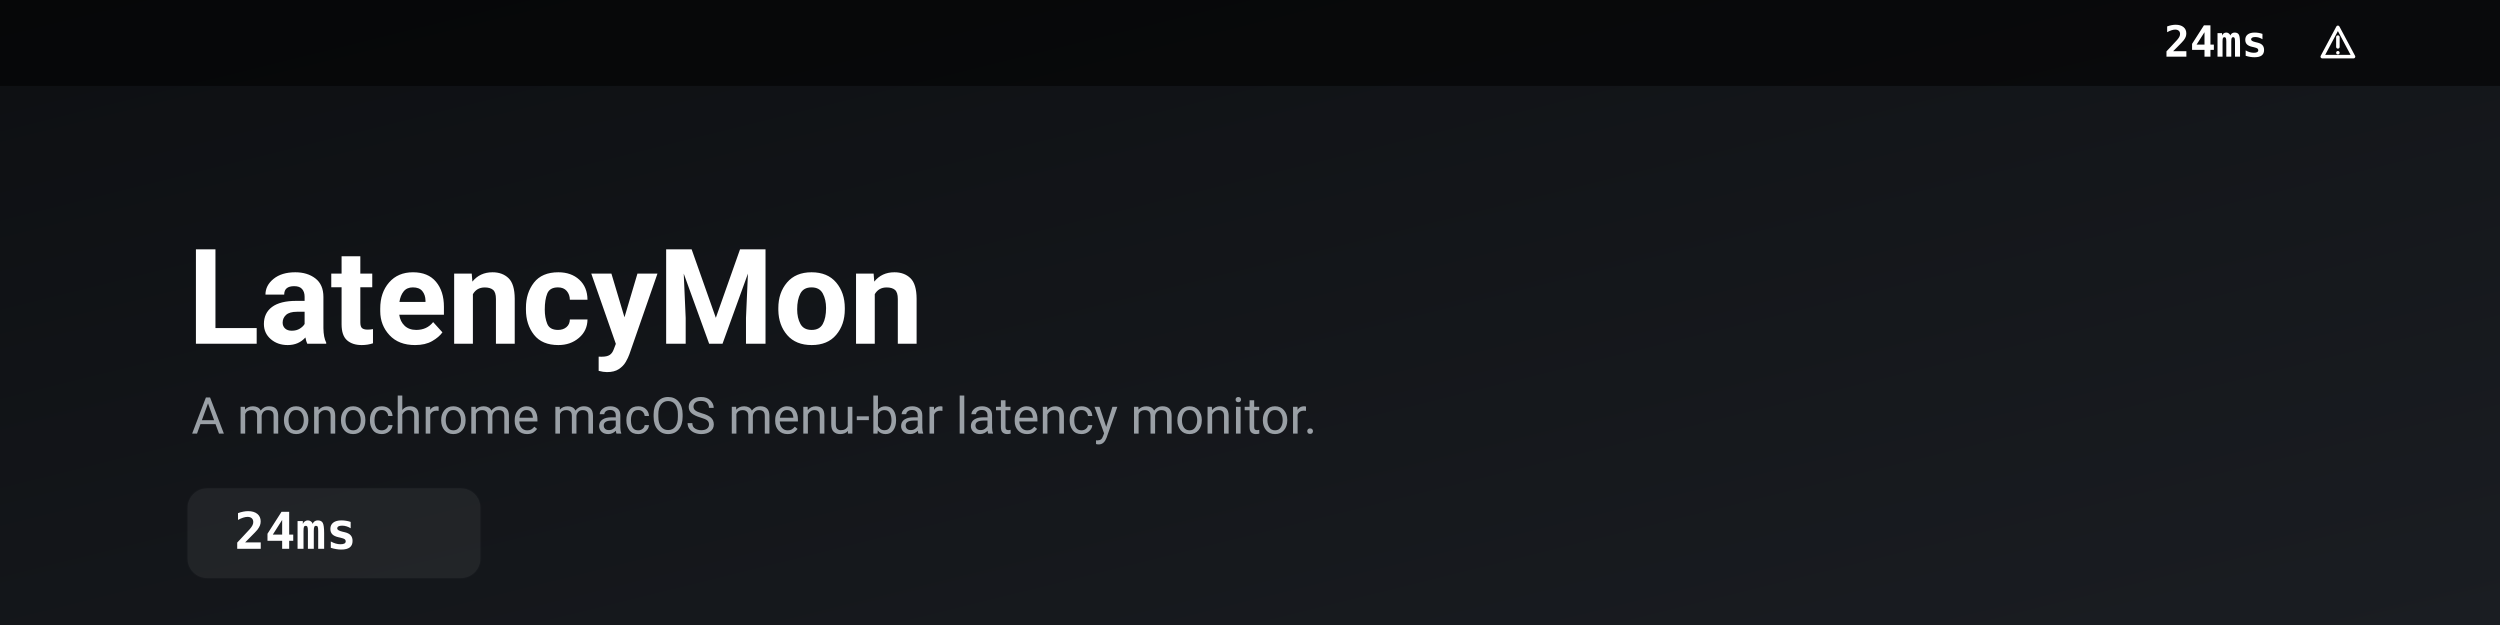
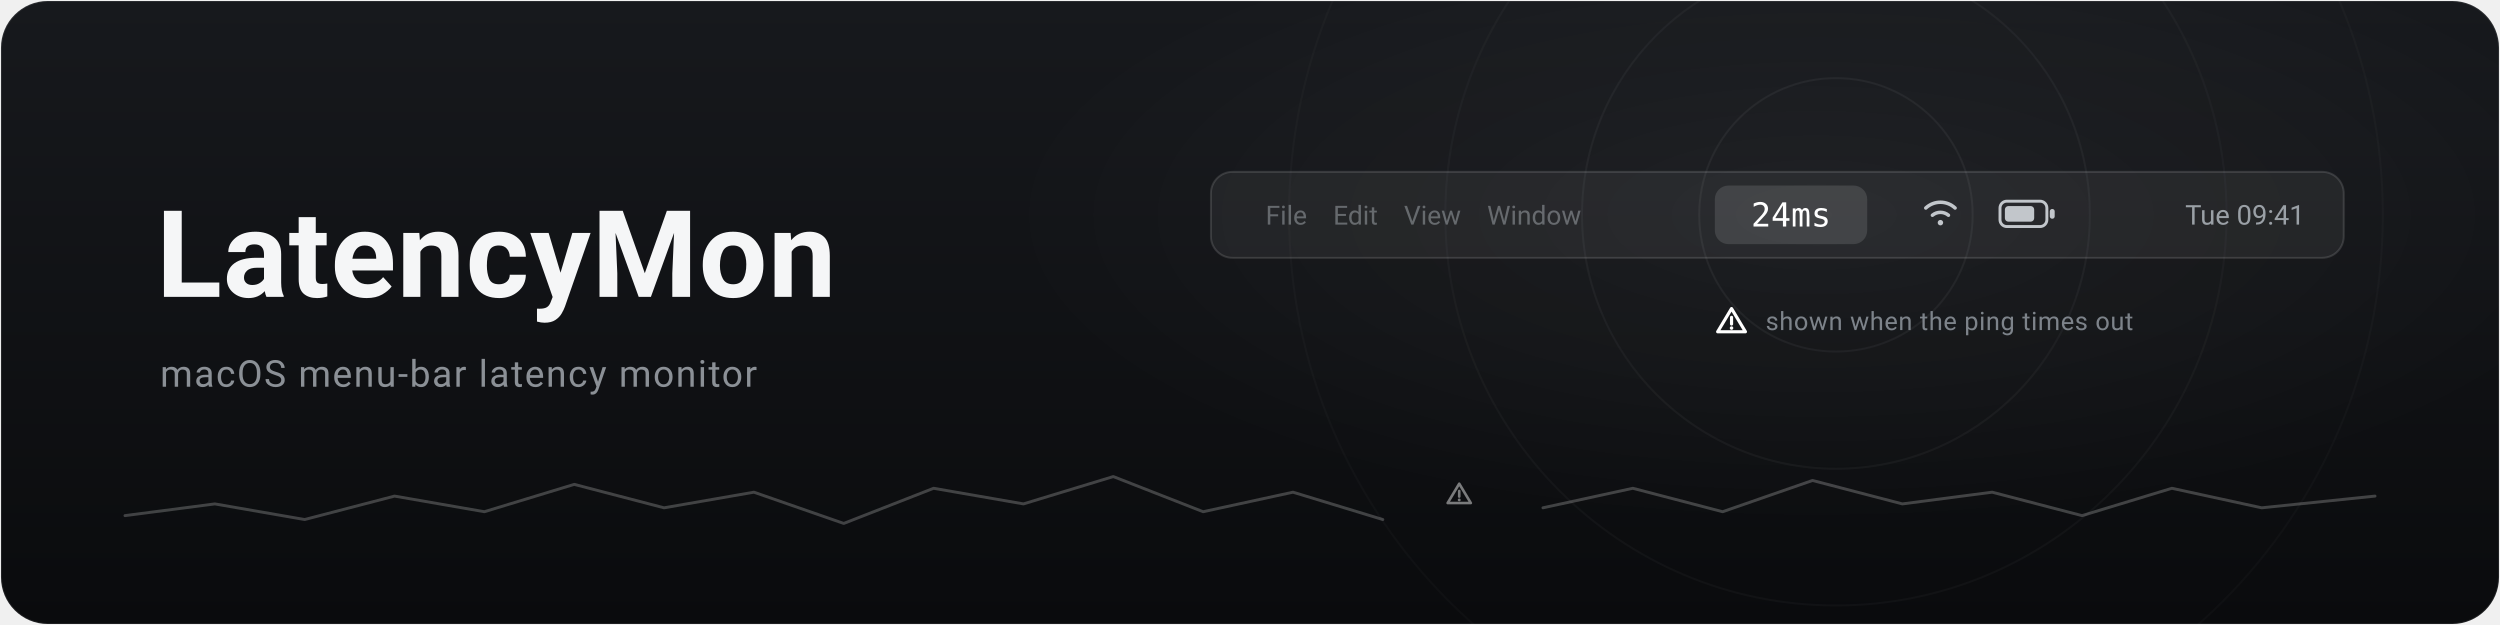
- <svg xmlns="http://www.w3.org/2000/svg" width="1280" height="320" viewBox="0 0 1280 320" role="img" aria-label="LatencyMon — a monochrome macOS menu-bar latency monitor">
+ <svg xmlns="http://www.w3.org/2000/svg" viewBox="0 0 1280 320" role="img" aria-label="LatencyMon — macOS menu-bar latency monitor">
  <defs>
-     <linearGradient id="bg" x1="0" y1="0" x2="1" y2="1">
-       <stop offset="0" stop-color="#0d0f12" />
-       <stop offset="1" stop-color="#1a1d22" />
+     <linearGradient id="bg" x1="0" y1="0" x2="0" y2="1">
+       <stop offset="0" stop-color="#17191d" />
+       <stop offset="1" stop-color="#0a0b0d" />
    </linearGradient>
-     <style>
-       .title { font: 700 68px -apple-system, "SF Pro Display", Segoe UI, Roboto, Helvetica, Arial, sans-serif; fill: #ffffff; }
-       .tag   { font: 400 26px -apple-system, "SF Pro Text", Segoe UI, Roboto, Helvetica, Arial, sans-serif; fill: #9aa0a6; }
-       .mono  { font: 600 22px ui-monospace, "SF Mono", Menlo, Consolas, monospace; fill: #ffffff; }
-       .big   { font: 600 26px ui-monospace, "SF Mono", Menlo, Consolas, monospace; fill: #ffffff; }
-     </style>
+     <radialGradient id="glow" cx="0.5" cy="0.5" r="0.5">
+       <stop offset="0" stop-color="#ffffff" stop-opacity="0.05" />
+       <stop offset="1" stop-color="#ffffff" stop-opacity="0" />
+     </radialGradient>
+     <clipPath id="panel">
+       <rect x="0" y="0" width="1280" height="320" rx="24" />
+     </clipPath>
+     <g id="warn">
+       <path d="M9.5 2.2 L17.4 15.4 H1.6 Z" fill="none" stroke="#ffffff" stroke-width="1.8" stroke-linejoin="round" />
+       <line x1="9.5" y1="7.2" x2="9.5" y2="11" stroke="#ffffff" stroke-width="1.8" stroke-linecap="round" />
+       <circle cx="9.5" cy="13.3" r="1" fill="#ffffff" />
+     </g>
  </defs>
-   <rect width="1280" height="320" fill="url(#bg)" />
-   <rect x="0" y="0" width="1280" height="44" fill="#000000" opacity="0.55" />
-   <g transform="translate(1108,13)" class="mono">
-     <text x="0" y="16">24ms</text>
-     <g transform="translate(80,0)" fill="none" stroke="#ffffff" stroke-width="1.8" stroke-linejoin="round">
-       <path d="M9 1 L17 16 L1 16 Z" />
-       <line x1="9" y1="6" x2="9" y2="11" stroke-linecap="round" />
-       <circle cx="9" cy="14" r="0.9" fill="#ffffff" stroke="none" />
+   <style>
+     .sans { font-family: -apple-system, "SF Pro Display", "Helvetica Neue", "Segoe UI", Roboto, Arial, sans-serif; }
+     .mono { font-family: ui-monospace, "SF Mono", Menlo, Consolas, monospace; }
+     .wordmark { font-size: 62px; font-weight: 700; fill: #f5f6f7; letter-spacing: 0.5px; }
+     .tagline  { font-size: 19px; font-weight: 400; fill: #8b9096; letter-spacing: 0.8px; }
+     .menus    { font-size: 13.5px; font-weight: 400; fill: #9aa0a6; }
+     .reading  { font-size: 17px; font-weight: 500; fill: #ffffff; }
+     .barmisc  { font-size: 14px; font-weight: 400; fill: #9aa0a6; }
+     .caption  { font-size: 13px; font-weight: 400; fill: #7d838a; letter-spacing: 0.3px; }
+   </style>
+   <rect x="0.5" y="0.5" width="1279" height="319" rx="24" fill="url(#bg)" stroke="#ffffff" stroke-opacity="0.09" />
+   <g clip-path="url(#panel)">
+     <g fill="none" stroke="#ffffff">
+       <circle cx="940" cy="110" r="70" stroke-opacity="0.05" />
+       <circle cx="940" cy="110" r="130" stroke-opacity="0.04" />
+       <circle cx="940" cy="110" r="200" stroke-opacity="0.03" />
+       <circle cx="940" cy="110" r="280" stroke-opacity="0.02" />
    </g>
-   </g>
-   <text x="96" y="176" class="title">LatencyMon</text>
-   <text x="98" y="222" class="tag">A monochrome macOS menu-bar latency monitor.</text>
-   <g transform="translate(96,250)">
-     <rect x="0" y="0" width="150" height="46" rx="10" fill="#ffffff" opacity="0.06" stroke="#ffffff" stroke-opacity="0.14" />
-     <text x="24" y="31" class="big">24ms</text>
+     <ellipse cx="930" cy="110" rx="420" ry="160" fill="url(#glow)" />
+     <g fill="none" stroke="#ffffff" stroke-opacity="0.22" stroke-width="1.5" stroke-linecap="round" stroke-linejoin="round">
+       <path d="M64 264 L110 258 L156 266 L202 254 L248 262 L294 248 L340 260 L386 252 L432 268 L478 250 L524 258 L570 244 L616 262 L662 252 L708 266" />
+       <path d="M790 260 L836 250 L882 262 L928 246 L974 258 L1020 252 L1066 264 L1112 250 L1158 260 L1216 254" />
+     </g>
+     <use href="#warn" transform="translate(740 246) scale(0.75)" opacity="0.45" />
+     <g>
+       <rect x="620" y="88" width="580" height="44" rx="11" fill="#ffffff" fill-opacity="0.055" stroke="#ffffff" stroke-opacity="0.13" />
+       <text class="sans menus" x="648" y="115" opacity="0.55">File    Edit    View    Window</text>
+       <rect x="878" y="95" width="78" height="30" rx="7" fill="#ffffff" fill-opacity="0.12" />
+       <text class="mono reading" x="917" y="116" text-anchor="middle">24ms</text>
+       <g stroke="#c2c6cb" stroke-width="1.8" fill="none" stroke-linecap="round" transform="translate(986 100)">
+         <path d="M0 6.5 A11 11 0 0 1 15 6.5" />
+         <path d="M3.4 10.2 A6.4 6.4 0 0 1 11.6 10.2" />
+         <circle cx="7.5" cy="14" r="1.4" fill="#c2c6cb" stroke="none" />
+       </g>
+       <g transform="translate(1024 103)">
+         <rect x="0" y="0" width="24" height="13" rx="3.5" fill="none" stroke="#c2c6cb" stroke-width="1.5" />
+         <rect x="2.5" y="2.5" width="15" height="8" rx="1.8" fill="#c2c6cb" />
+         <rect x="25.5" y="4" width="2.5" height="5" rx="1.2" fill="#c2c6cb" />
+       </g>
+       <text class="sans barmisc" x="1180" y="115" text-anchor="end">Tue 09:41</text>
+     </g>
+     <g transform="translate(878 156)">
+       <use href="#warn" transform="translate(0 0) scale(0.9)" />
+       <text class="sans caption" x="26" y="13">shown when the ping times out</text>
+     </g>
+     <text class="sans wordmark" x="80" y="152">LatencyMon</text>
+     <text class="sans tagline" x="82" y="198">macOS menu-bar latency monitor</text>
  </g>
</svg>
